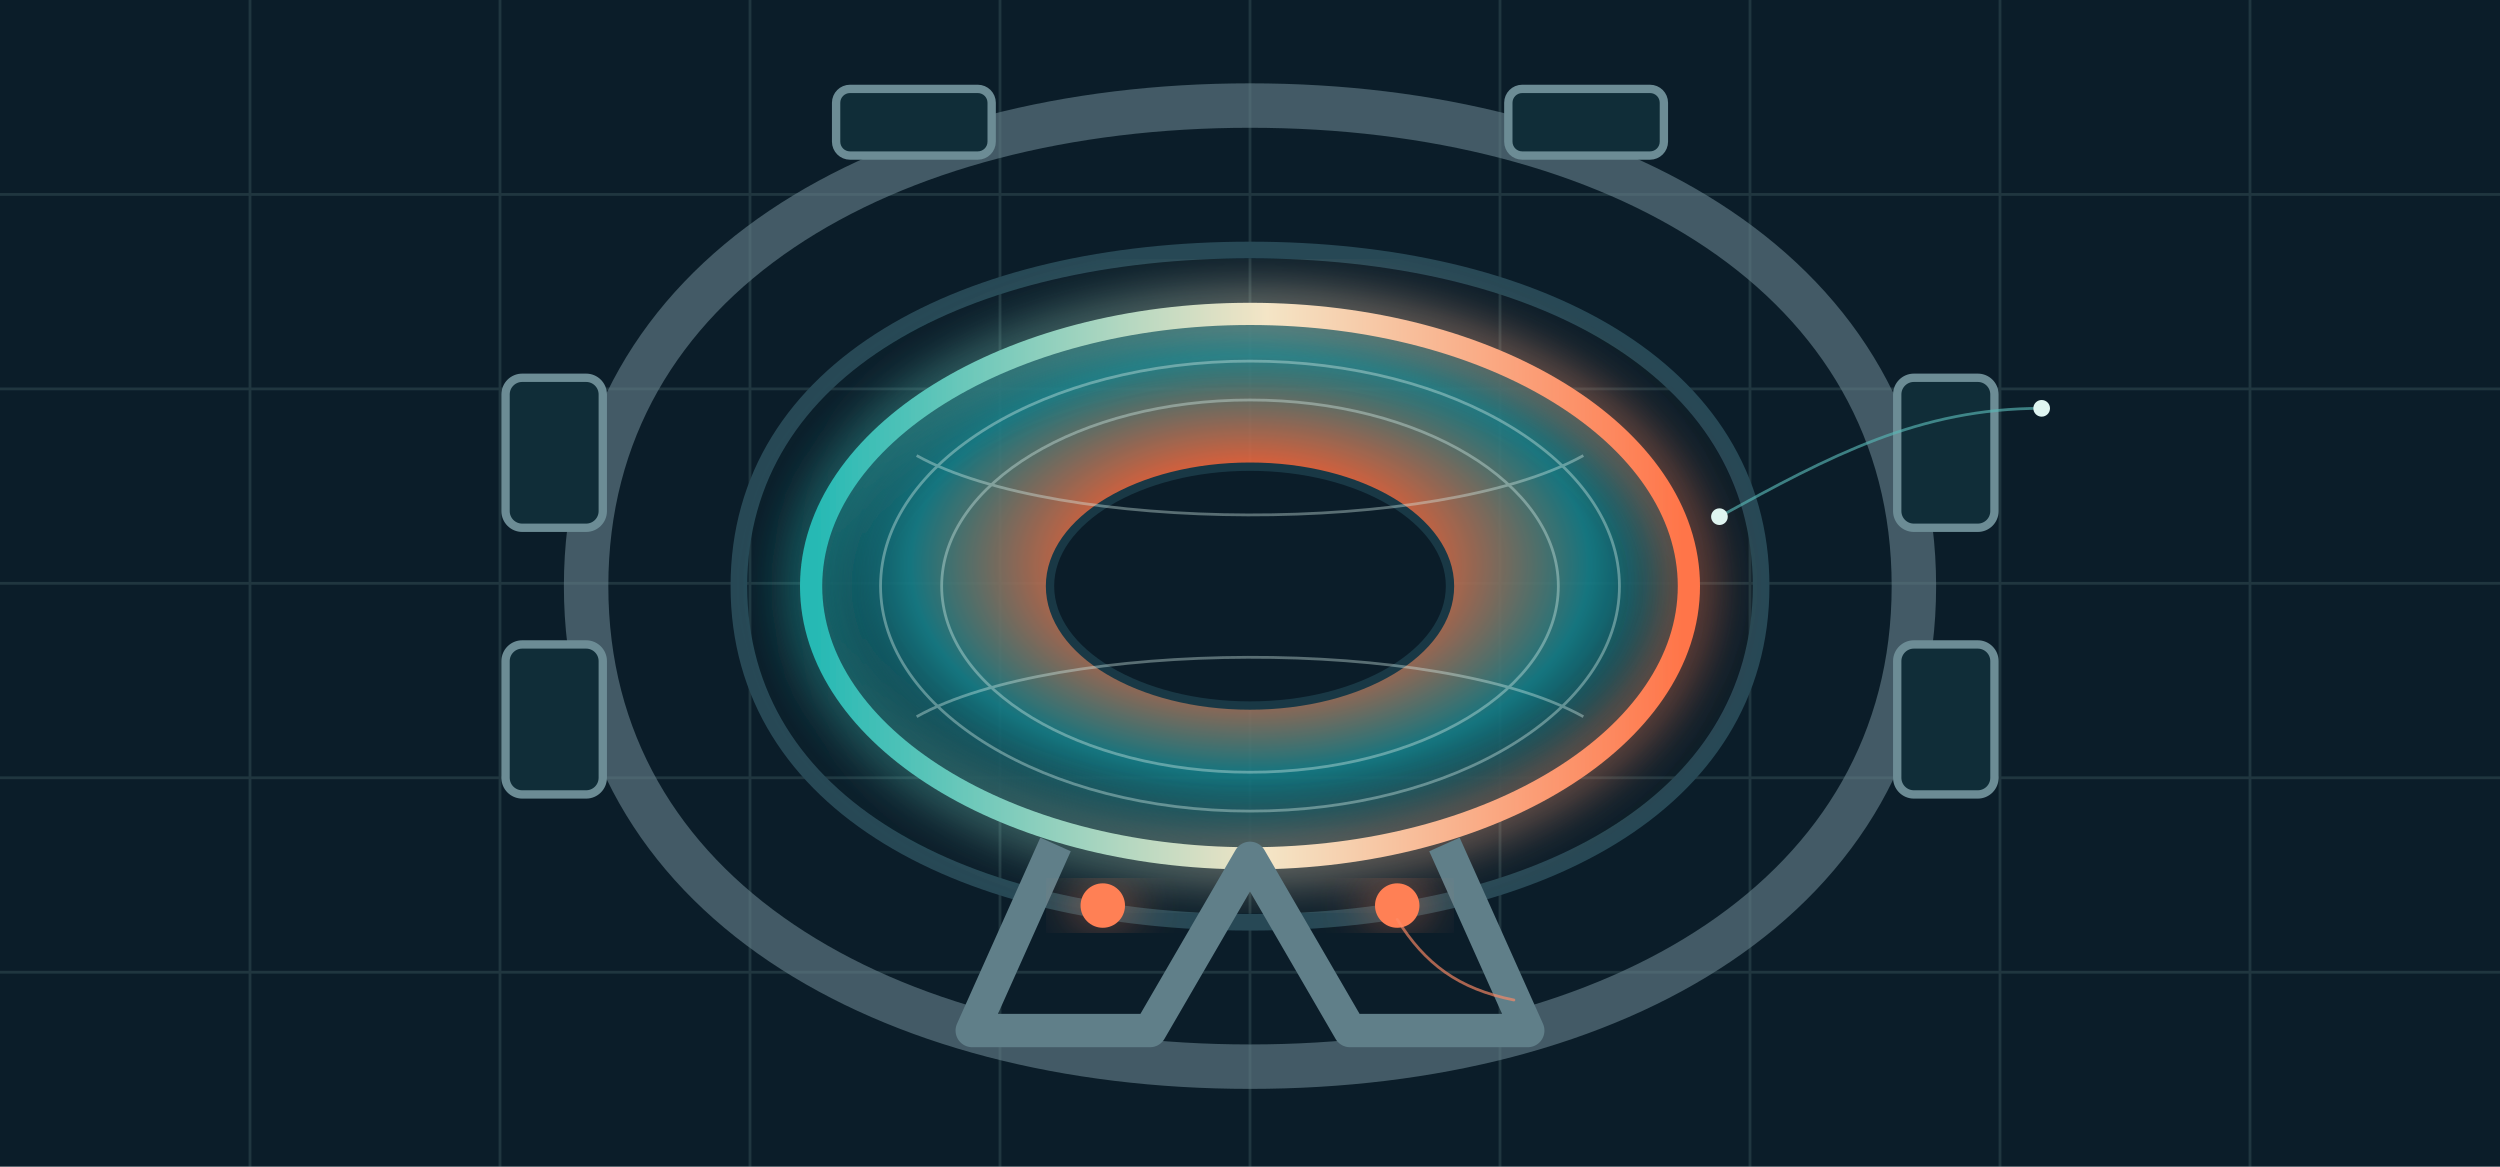
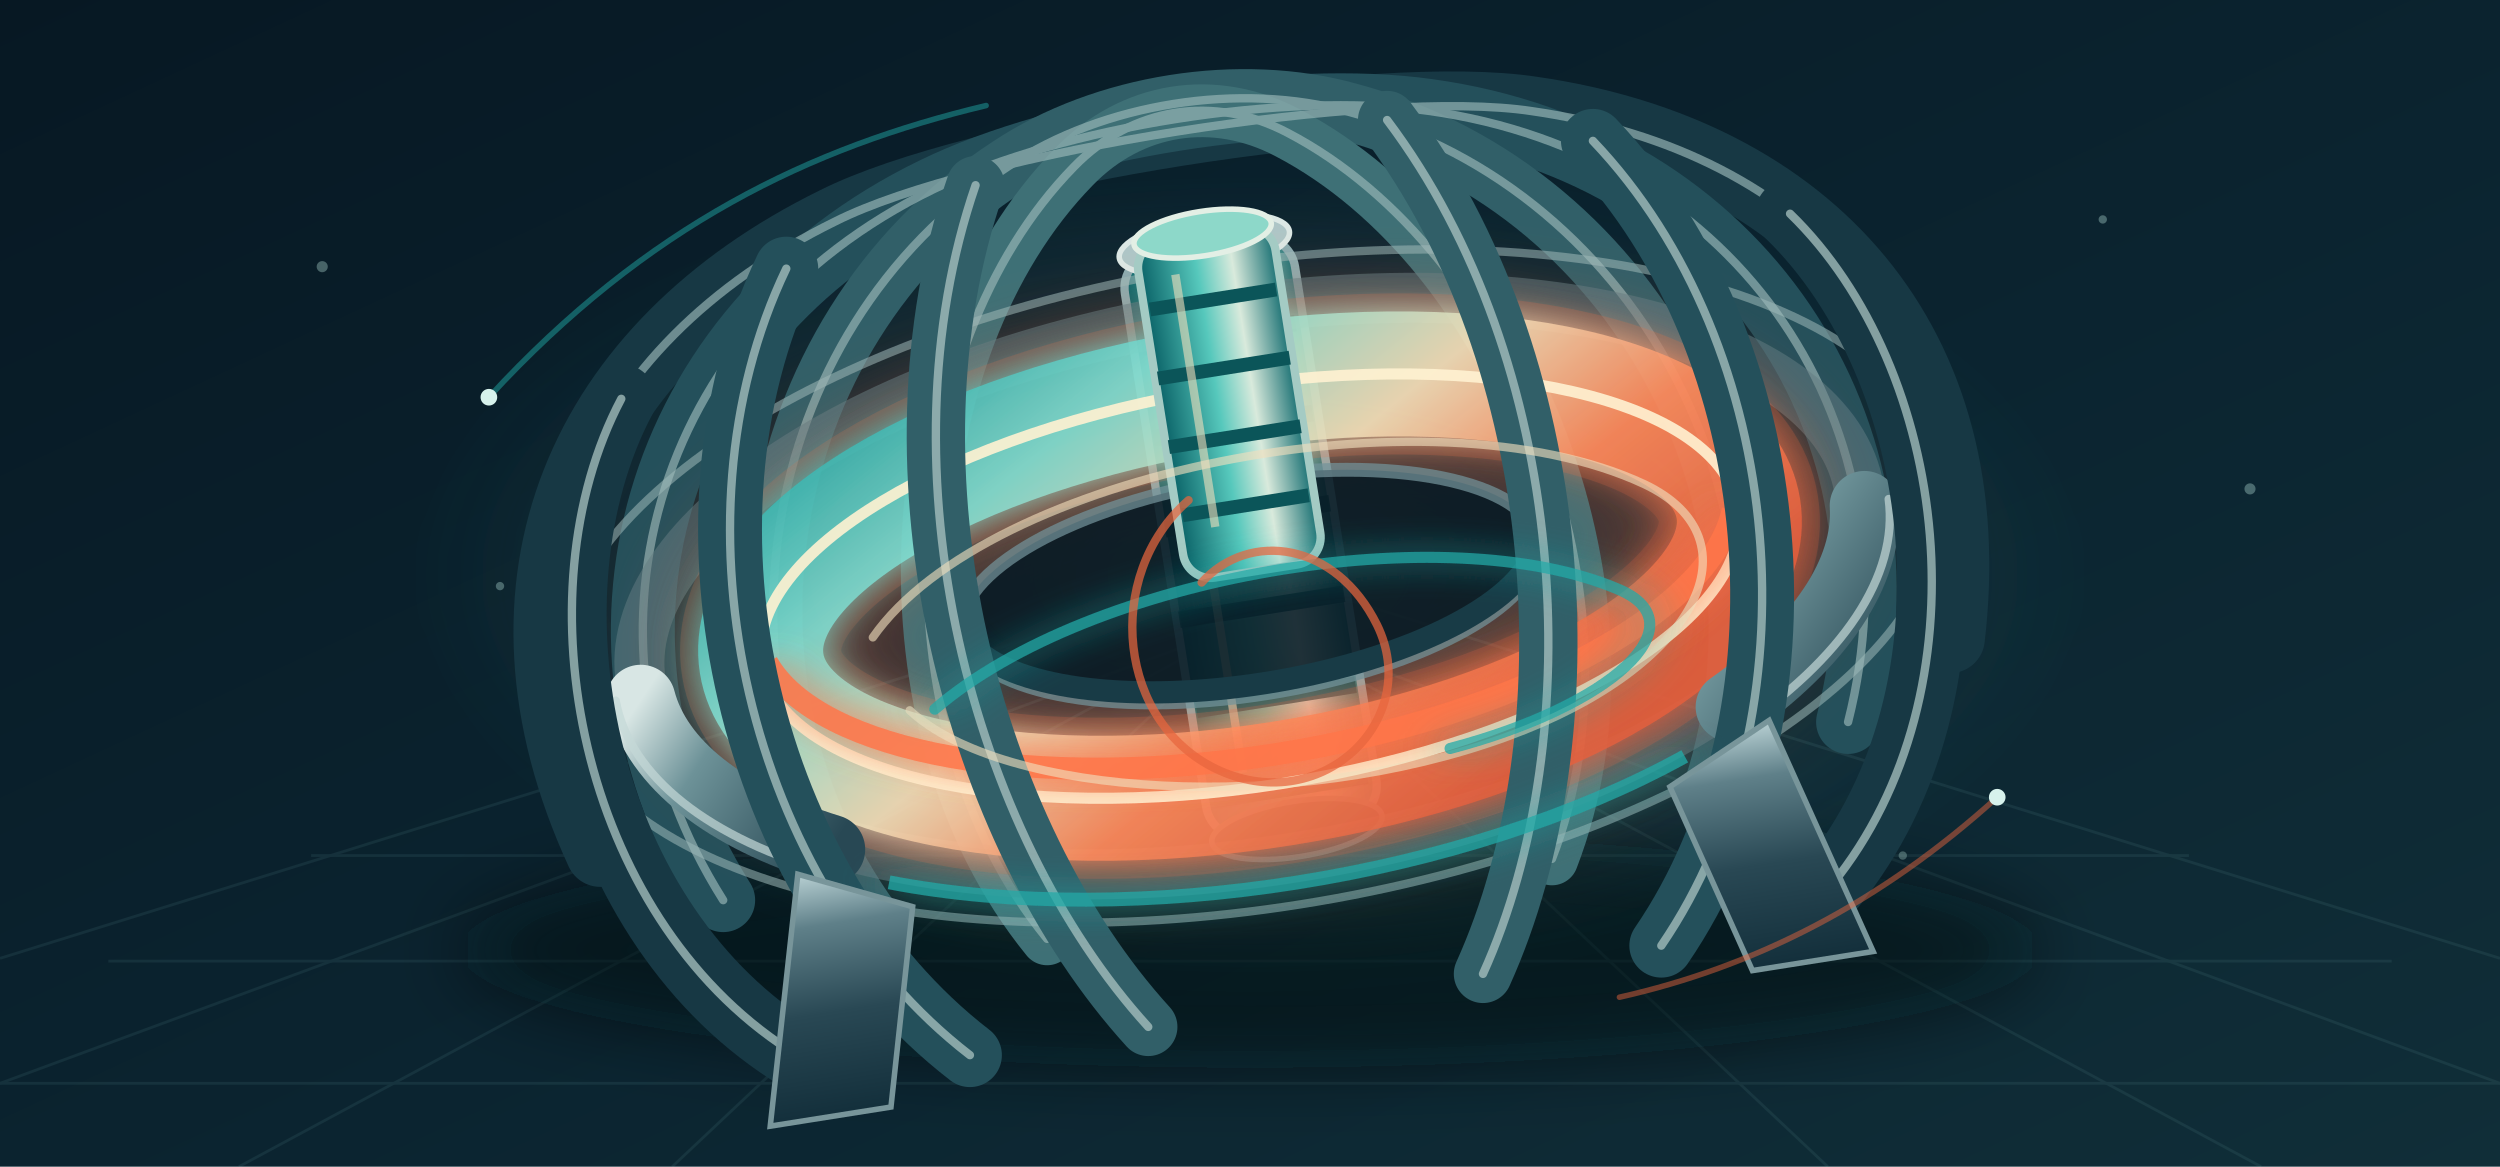
<svg xmlns="http://www.w3.org/2000/svg" viewBox="0 0 900 420" role="img" aria-labelledby="title desc">
  <defs>
-     <radialGradient id="core" cx="50%" cy="46%" r="54%">
-       <stop offset="0" stop-color="#f8d8a2" />
-       <stop offset=".35" stop-color="#e7653d" />
-       <stop offset=".72" stop-color="#167d86" />
-       <stop offset="1" stop-color="#0b1d29" />
+     <linearGradient id="background" x1="0" y1="0" x2="1" y2="1">
+       <stop stop-color="#071823" />
+       <stop offset=".55" stop-color="#0b2430" />
+       <stop offset="1" stop-color="#102e38" />
+     </linearGradient>
+     <linearGradient id="steel" x1="0" y1="0" x2="0" y2="1">
+       <stop stop-color="#b8d0d3" />
+       <stop offset=".22" stop-color="#5f8089" />
+       <stop offset=".58" stop-color="#294854" />
+       <stop offset="1" stop-color="#132f3b" />
+     </linearGradient>
+     <linearGradient id="steelEdge" x1="0" y1="0" x2="1" y2="1">
+       <stop stop-color="#d8e6e4" />
+       <stop offset=".35" stop-color="#6d9298" />
+       <stop offset="1" stop-color="#284854" />
+     </linearGradient>
+     <linearGradient id="plasma" x1="0" y1="0" x2="1" y2=".7">
+       <stop stop-color="#20aaa8" />
+       <stop offset=".25" stop-color="#7fe0d4" />
+       <stop offset=".5" stop-color="#f4e2bc" />
+       <stop offset=".72" stop-color="#ff8b5c" />
+       <stop offset="1" stop-color="#e75f3d" />
+     </linearGradient>
+     <radialGradient id="plasmaHalo">
+       <stop stop-color="#f2d09e" stop-opacity=".58" />
+       <stop offset=".45" stop-color="#e7653d" stop-opacity=".25" />
+       <stop offset="1" stop-color="#20aaa8" stop-opacity="0" />
    </radialGradient>
-     <linearGradient id="edge" x1="0" x2="1">
-       <stop stop-color="#25b9b4" />
-       <stop offset=".52" stop-color="#f4e5c6" />
-       <stop offset="1" stop-color="#ff7448" />
+     <linearGradient id="solenoid" x1="0" y1="0" x2="1" y2="0">
+       <stop stop-color="#0a6267" />
+       <stop offset=".42" stop-color="#56c8bc" />
+       <stop offset=".68" stop-color="#d9eadc" />
+       <stop offset="1" stop-color="#176f72" />
    </linearGradient>
-     <filter id="glow">
-       <feGaussianBlur stdDeviation="10" result="b" />
+     <filter id="softGlow" x="-45%" y="-80%" width="190%" height="260%">
+       <feGaussianBlur stdDeviation="15" result="blur" />
      <feMerge>
-         <feMergeNode in="b" />
+         <feMergeNode in="blur" />
        <feMergeNode in="SourceGraphic" />
      </feMerge>
    </filter>
+     <filter id="brightGlow" x="-40%" y="-100%" width="180%" height="300%">
+       <feGaussianBlur stdDeviation="7" result="blur" />
+       <feMerge>
+         <feMergeNode in="blur" />
+         <feMergeNode in="SourceGraphic" />
+       </feMerge>
+     </filter>
+     <filter id="shadow" x="-30%" y="-80%" width="160%" height="260%">
+       <feGaussianBlur stdDeviation="13" />
+     </filter>
+     <clipPath id="frontHalf">
+       <rect x="-290" y="0" width="580" height="155" />
+     </clipPath>
+     <clipPath id="backHalf">
+       <rect x="-290" y="-150" width="580" height="151" />
+     </clipPath>
  </defs>
-   <rect width="900" height="420" fill="#0b1d29" />
-   <g opacity=".12" stroke="#b9f2e7">
-     <path d="M0 70h900M0 140h900M0 210h900M0 280h900M0 350h900" />
-     <path d="M90 0v420M180 0v420M270 0v420M360 0v420M450 0v420M540 0v420M630 0v420M720 0v420M810 0v420" />
+   <rect width="900" height="420" fill="url(#background)" />
+   <g fill="none" stroke="#82c9c4" stroke-width="1" opacity=".09">
+     <path d="M0 345 450 205 900 345M0 390 450 224 900 390M86 420 450 224 814 420M242 420 450 224 658 420" />
+     <path d="M112 308h676M39 346h822M0 390h900" />
  </g>
-   <path d="M211 211c0-112 108-173 239-173s239 61 239 173-108 173-239 173-239-61-239-173Z" fill="none" stroke="#65808a" stroke-width="16" opacity=".62" />
-   <path d="M266 211c0-79 82-121 184-121s184 42 184 121-82 121-184 121-184-42-184-121Z" fill="none" stroke="#274855" stroke-width="6" />
-   <path d="M293 211c0-66 72-97 157-97s157 31 157 97-72 97-157 97-157-31-157-97Zm88 0c0 27 31 40 69 40s69-13 69-40-31-40-69-40-69 13-69 40Z" fill="url(#core)" fill-rule="evenodd" opacity=".92" />
-   <ellipse cx="450" cy="211" rx="158" ry="98" fill="none" stroke="url(#edge)" stroke-width="8" filter="url(#glow)" />
-   <ellipse cx="450" cy="211" rx="72" ry="43" fill="#0b1d29" stroke="#193845" stroke-width="3" />
-   <g fill="none" stroke="#d8f2ed" opacity=".38">
-     <ellipse cx="450" cy="211" rx="133" ry="81" />
-     <ellipse cx="450" cy="211" rx="111" ry="67" />
-     <path d="M330 164c50 28 188 29 240 0M330 258c50-28 188-29 240 0" />
+   <g fill="#bde7df" opacity=".35">
+     <circle cx="116" cy="96" r="2" />
+     <circle cx="757" cy="79" r="1.5" />
+     <circle cx="810" cy="176" r="2" />
+     <circle cx="180" cy="211" r="1.5" />
+     <circle cx="685" cy="308" r="1.5" />
  </g>
-   <g fill="#102d38" stroke="#6c8c95" stroke-width="3">
-     <rect x="182" y="136" width="35" height="54" rx="6" />
-     <rect x="182" y="232" width="35" height="54" rx="6" />
-     <rect x="683" y="136" width="35" height="54" rx="6" />
-     <rect x="683" y="232" width="35" height="54" rx="6" />
-     <rect x="301" y="32" width="56" height="24" rx="5" />
-     <rect x="543" y="32" width="56" height="24" rx="5" />
+   <ellipse cx="450" cy="342" rx="284" ry="42" fill="#020b10" opacity=".52" filter="url(#shadow)" />
+   <ellipse cx="450" cy="207" rx="300" ry="143" fill="url(#plasmaHalo)" opacity=".42" filter="url(#softGlow)" />
+   <g transform="translate(450 211) rotate(-9)">
+     <g fill="none" stroke-linecap="round" stroke-linejoin="round">
+       <path d="M-246 58C-275-45-224-123-127-153C-74-170 74-170 127-153C224-123 275-45 246 58" stroke="#173844" stroke-width="25" />
+       <path d="M-205 82C-248-18-199-126-90-159C-41-174 41-174 90-159C199-126 248-18 205 82" stroke="#24505b" stroke-width="23" />
+       <path d="M-151 102C-202 8-163-118-62-163C-25-180 25-180 62-163C163-118 202 8 151 102" stroke="#315f68" stroke-width="21" />
+       <path d="M-92 114C-142 28-113-104-39-159C-15-177 15-177 39-159C113-104 142 28 92 114" stroke="#3e7076" stroke-width="19" />
+       <g stroke="#9ab8b8" stroke-width="3" opacity=".66">
+         <path d="M-246 58C-275-45-224-123-127-153C-74-170 74-170 127-153C224-123 275-45 246 58" />
+         <path d="M-205 82C-248-18-199-126-90-159C-41-174 41-174 90-159C199-126 248-18 205 82" />
+         <path d="M-151 102C-202 8-163-118-62-163C-25-180 25-180 62-163C163-118 202 8 151 102" />
+         <path d="M-92 114C-142 28-113-104-39-159C-15-177 15-177 39-159C113-104 142 28 92 114" />
+       </g>
+     </g>
+     <g transform="translate(3 -1)">
+       <rect x="-31" y="-123" width="62" height="213" rx="13" fill="url(#solenoid)" stroke="#8bacb0" stroke-width="3" />
+       <ellipse cx="0" cy="-123" rx="31" ry="10" fill="#aec6c7" stroke="#dce8e5" stroke-width="2" />
+       <ellipse cx="0" cy="90" rx="31" ry="10" fill="#173440" stroke="#65868d" stroke-width="2" />
+       <g fill="none" stroke="#0b4f55" stroke-width="6" opacity=".85">
+         <path d="M-28-90h56M-29-57h58M-30-24h60M-30 9h60M-29 42h58M-28 75h56" />
+       </g>
+       <path d="M-16-107v174" stroke="#f0dfbd" stroke-width="3" opacity=".62" />
+     </g>
+     <ellipse rx="222" ry="99" fill="none" stroke="#5d7d84" stroke-width="18" opacity=".52" />
+     <ellipse rx="252" ry="116" fill="none" stroke="#9db9b9" stroke-width="3" opacity=".55" />
+     <ellipse rx="178" ry="72" fill="none" stroke="#e7653d" stroke-width="58" opacity=".35" filter="url(#softGlow)" />
+     <ellipse rx="178" ry="72" fill="none" stroke="url(#plasma)" stroke-width="45" opacity=".9" filter="url(#brightGlow)" />
+     <ellipse rx="178" ry="72" fill="none" stroke="#fff2d1" stroke-width="4" opacity=".9" />
+     <path d="M-176 0A178 72 0 0 0 176 0" fill="none" stroke="#ff7448" stroke-width="8" opacity=".9" filter="url(#brightGlow)" />
+     <ellipse rx="105" ry="39" fill="#071923" opacity=".88" />
+     <ellipse rx="105" ry="39" fill="none" stroke="#73939a" stroke-width="5" opacity=".72" />
+     <path d="M-101 7A105 39 0 0 0 101 7" fill="none" stroke="#183b46" stroke-width="8" />
+     <g fill="none" stroke-linecap="round">
+       <path d="M-223 6A224 101 0 0 0-164 70" stroke="url(#steelEdge)" stroke-width="25" />
+       <path d="M164 70A224 101 0 0 0 223 6" stroke="url(#steelEdge)" stroke-width="25" />
+       <path d="M-232 5A235 107 0 0 0-164 79M164 79A235 107 0 0 0 232 5" stroke="#c5d8d7" stroke-width="3" opacity=".7" />
+     </g>
+     <g fill="none" stroke-linecap="round">
+       <path d="M-213-102C-261-38-257 79-190 139M213-102C261-38 257 79 190 139" stroke="#173844" stroke-width="25" />
+       <path d="M-147-139C-205-55-195 78-126 151M147-139C205-55 195 78 126 151" stroke="#24505b" stroke-width="23" />
+       <path d="M-75-158C-126-62-113 72-61 151M75-158C126-62 113 72 61 151" stroke="#315f68" stroke-width="21" />
+       <g stroke="#afc7c5" stroke-width="3" opacity=".72">
+         <path d="M-213-102C-261-38-257 79-190 139M213-102C261-38 257 79 190 139M-147-139C-205-55-195 78-126 151M147-139C205-55 195 78 126 151M-75-158C-126-62-113 72-61 151M75-158C126-62 113 72 61 151" />
+       </g>
+     </g>
+     <g transform="translate(3 -45)">
+       <rect x="-25" y="-83" width="50" height="123" rx="10" fill="url(#solenoid)" stroke="#a4cbc4" stroke-width="3" />
+       <ellipse cx="0" cy="-83" rx="25" ry="8" fill="#8dd8c9" stroke="#e3efe5" stroke-width="2" />
+       <g fill="none" stroke="#0b5559" stroke-width="5">
+         <path d="M-23-59h46M-24-34h48M-24-9h48M-23 16h46" />
+       </g>
+       <path d="M-12-70v92" stroke="#f0dfbd" stroke-width="3" opacity=".6" />
+     </g>
+     <g fill="none" stroke-linecap="round">
+       <path d="M-137-3C-87-55 75-62 146-14C184 12 155 54 83 68C2 84-100 61-128 25" stroke="#f0dfbd" stroke-width="3" opacity=".62" />
+       <path d="M-119 26C-56-13 74-14 131 22C158 39 122 63 62 69" stroke="#20aaa8" stroke-width="4" opacity=".78" filter="url(#brightGlow)" />
+       <path d="M-17-34c-35 22-38 76-4 98C13 86 54 57 43 21C33-11 3-20-17-4" stroke="#e7653d" stroke-width="3" opacity=".72" />
+     </g>
+     <path d="M-145 85A231 104 0 0 0 145 85" fill="none" stroke="#20aaa8" stroke-width="5" opacity=".8" filter="url(#brightGlow)" />
+     <g fill="url(#steel)" stroke="#78959a" stroke-width="2">
+       <path d="m-177 77-24 88h44l19-70Z" />
+       <path d="m177 77 24 88h-44l-19-70Z" />
+     </g>
  </g>
-   <path d="M380 304 350 371h64l36-62 36 62h64l-30-67" fill="none" stroke="#607f89" stroke-width="12" stroke-linejoin="round" />
-   <g fill="#ff8055" filter="url(#glow)">
-     <circle cx="397" cy="326" r="8" />
-     <circle cx="503" cy="326" r="8" />
+   <g fill="none" stroke-linecap="round" opacity=".48">
+     <path d="M176 143c57-62 116-90 179-105" stroke="#20aaa8" stroke-width="2" />
+     <path d="M719 287c-42 38-87 61-136 72" stroke="#e7653d" stroke-width="2" />
  </g>
-   <g fill="none" stroke-linecap="round" opacity=".65">
-     <path d="M735 147c-44 0-76 17-116 39" stroke="#58b5b3" />
-     <path d="M545 360c-20-4-32-13-42-29" stroke="#ff8b65" />
-   </g>
-   <g fill="#dff5f1">
-     <circle cx="735" cy="147" r="3" />
-     <circle cx="619" cy="186" r="3" />
+   <g fill="#d7f2ec">
+     <circle cx="176" cy="143" r="3" />
+     <circle cx="719" cy="287" r="3" />
  </g>
</svg>
